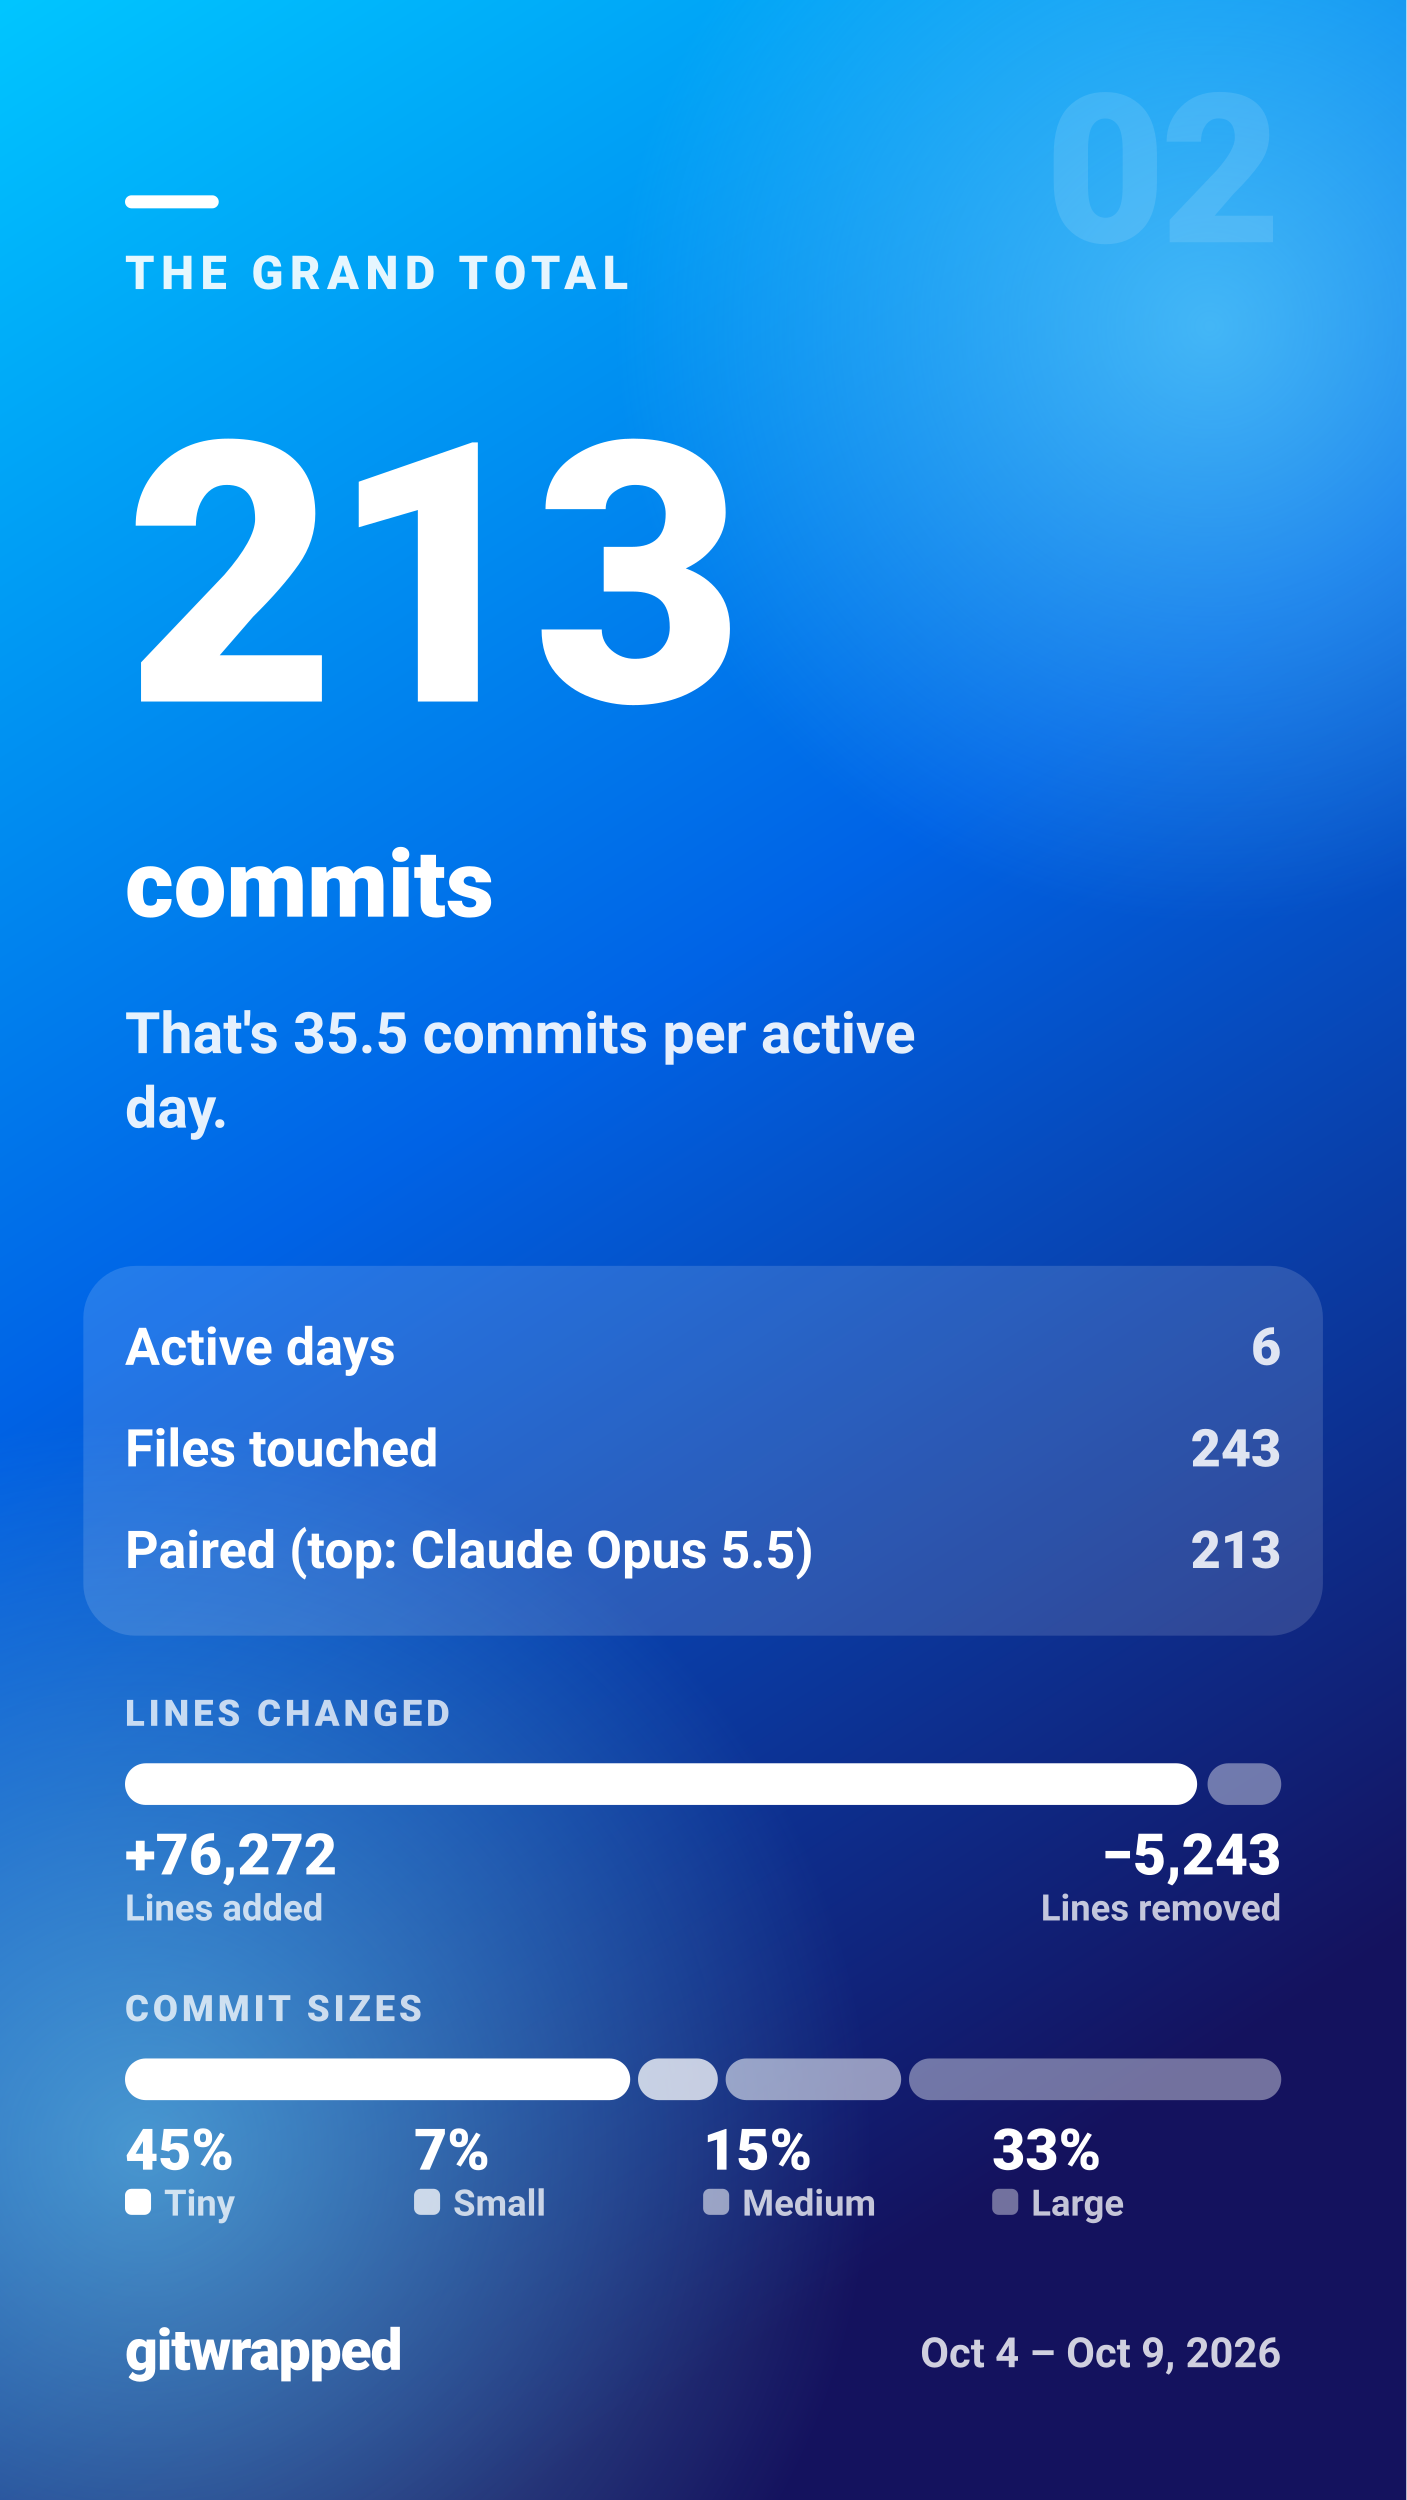
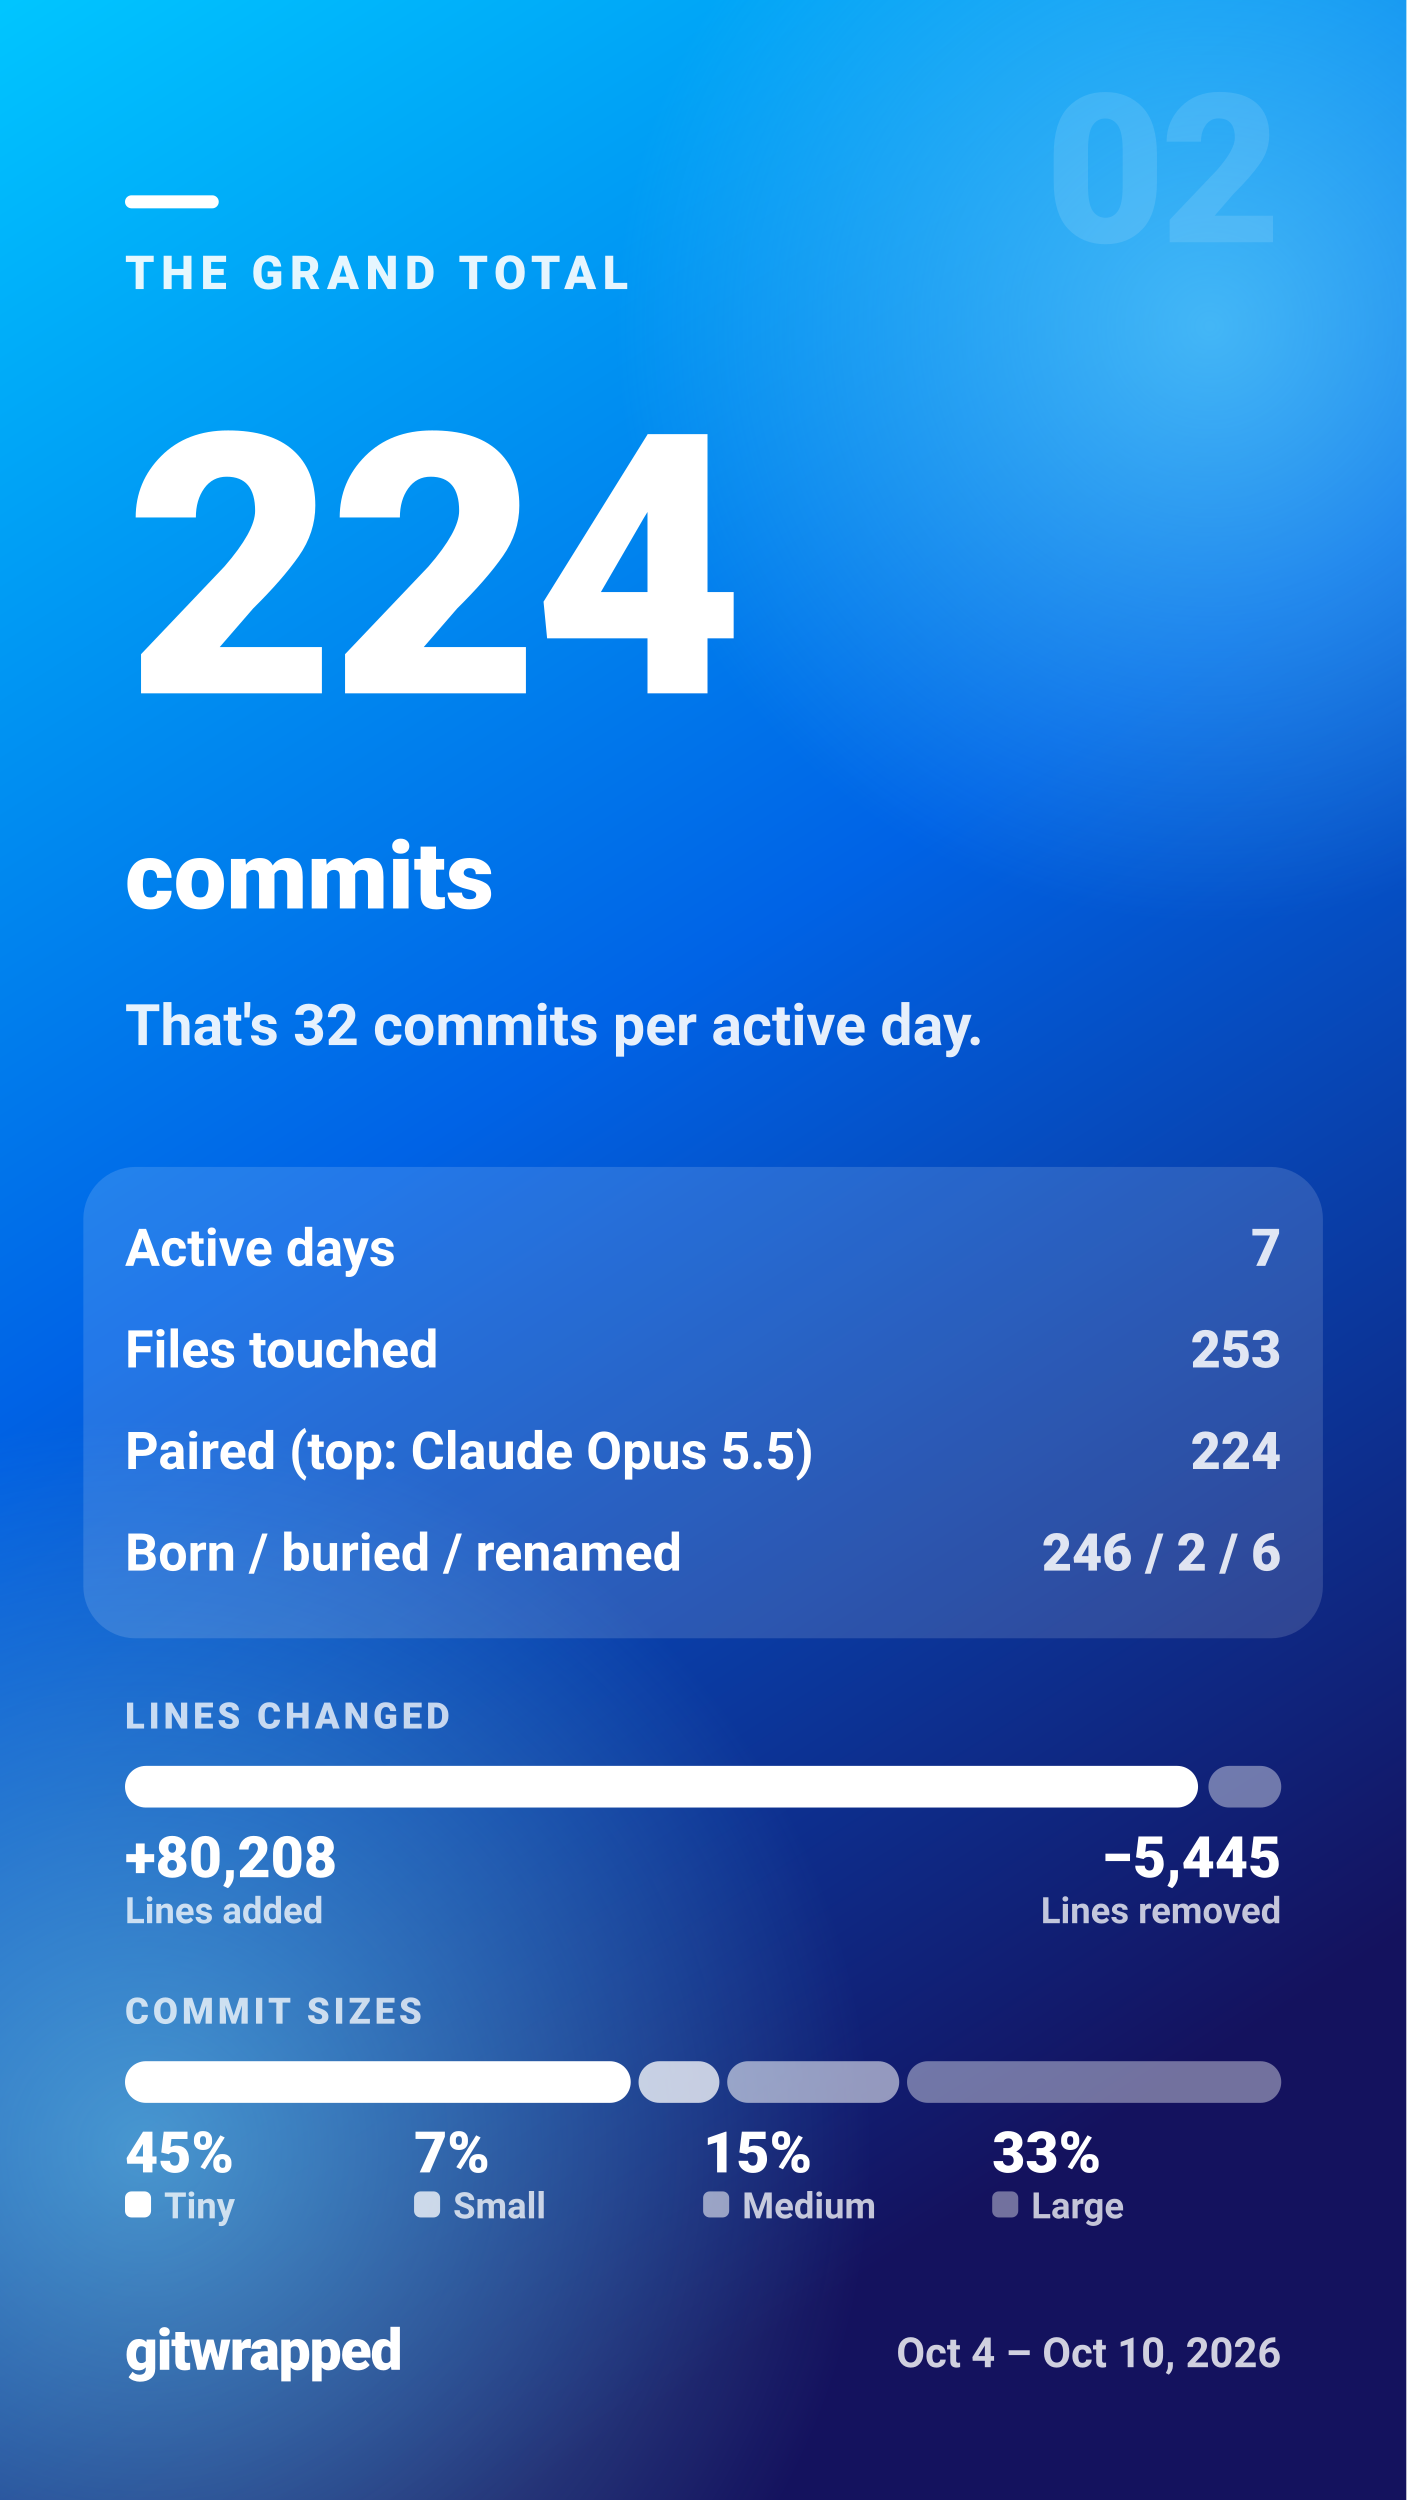
- <svg xmlns="http://www.w3.org/2000/svg" width="1080" height="1920" viewBox="0 0 1080 1920" role="img" aria-label="THE GRAND TOTAL — 213 — commits">
+ <svg xmlns="http://www.w3.org/2000/svg" width="1080" height="1920" viewBox="0 0 1080 1920" role="img" aria-label="THE GRAND TOTAL — 224 — commits">
  <defs>
    <linearGradient id="gw-totals-bg" x1="0" y1="0" x2="0.35" y2="1">
      <stop offset="0.00" stop-color="#00c6ff" />
      <stop offset="0.50" stop-color="#0063e6" />
      <stop offset="1.00" stop-color="#14125e" />
    </linearGradient>
    <radialGradient id="gw-totals-glow">
      <stop offset="0" stop-color="#7ae8ff" stop-opacity="0.55" />
      <stop offset="1" stop-color="#7ae8ff" stop-opacity="0" />
    </radialGradient>
  </defs>
  <rect width="1080" height="1920" fill="url(#gw-totals-bg)" />
  <circle cx="930" cy="250" r="460" fill="url(#gw-totals-glow)" />
  <circle cx="110" cy="1650" r="560" fill="url(#gw-totals-glow)" />
  <g fill="#ffffff" font-family="system-ui, -apple-system, 'Segoe UI', Roboto, Helvetica, Arial, sans-serif">
    <text x="984" y="186" font-size="160" font-weight="900" fill-opacity="0.12" text-anchor="end" letter-spacing="-4">02</text>
    <rect x="96" y="150" width="72" height="10" rx="5" fill="#ffffff" />
    <text x="96" y="222" font-size="36" font-weight="800" fill-opacity="0.9" letter-spacing="5">THE GRAND TOTAL</text>
-     <text x="96" y="538.8" font-size="280" font-weight="900" letter-spacing="-5.6">213</text>
-     <text x="96" y="704" font-size="72" font-weight="800">commits</text>
-     <text x="96" y="808.8" font-size="44" font-weight="600" fill-opacity="0.9">That's 35.5 commits per active</text>
-     <text x="96" y="866" font-size="44" font-weight="600" fill-opacity="0.9">day.</text>
-     <rect x="64" y="972.2" width="952" height="284" rx="40" fill="#ffffff" fill-opacity="0.14" />
-     <text x="96" y="1048.2" font-size="40" font-weight="700">Active days</text>
-     <text x="984" y="1048.2" font-size="40" font-weight="800" fill-opacity="0.85" text-anchor="end">6</text>
-     <text x="96" y="1126.2" font-size="40" font-weight="700">Files touched</text>
-     <text x="984" y="1126.2" font-size="40" font-weight="800" fill-opacity="0.85" text-anchor="end">243</text>
-     <text x="96" y="1204.2" font-size="40" font-weight="700">Paired (top: Claude Opus 5.5)</text>
-     <text x="984" y="1204.2" font-size="40" font-weight="800" fill-opacity="0.85" text-anchor="end">213</text>
-     <text x="96" y="1325.4" font-size="28" font-weight="800" fill-opacity="0.75" letter-spacing="3">LINES CHANGED</text>
-     <rect x="96" y="1354.2" width="823.4" height="32" rx="16" />
-     <rect x="927.4" y="1354.2" width="56.6" height="32" rx="16" fill-opacity="0.4" />
-     <text x="96" y="1474.9" font-size="28" font-weight="700" fill-opacity="0.75">Lines added</text>
-     <text x="96" y="1439.6" font-size="44" font-weight="900">+76,272</text>
-     <text x="984" y="1474.9" font-size="28" font-weight="700" fill-opacity="0.75" text-anchor="end">Lines removed</text>
-     <text x="984" y="1439.6" font-size="44" font-weight="900" text-anchor="end">−5,243</text>
-     <text x="96" y="1552.2" font-size="28" font-weight="800" fill-opacity="0.75" letter-spacing="3">COMMIT SIZES</text>
-     <rect x="96" y="1580.9" width="388" height="32" rx="16" />
-     <rect x="490" y="1580.9" width="61.3" height="32" rx="16" fill-opacity="0.75" />
-     <rect x="557.3" y="1580.9" width="134.8" height="32" rx="16" fill-opacity="0.55" />
-     <rect x="698.1" y="1580.9" width="285.9" height="32" rx="16" fill-opacity="0.4" />
+     <text x="96" y="532.5" font-size="280" font-weight="900" letter-spacing="-5.6">224</text>
+     <text x="96" y="697.7" font-size="72" font-weight="800">commits</text>
+     <text x="96" y="802.6" font-size="44" font-weight="600" fill-opacity="0.9">That's 32 commits per active day.</text>
+     <rect x="64" y="896.2" width="952" height="362" rx="40" fill="#ffffff" fill-opacity="0.14" />
+     <text x="96" y="972.2" font-size="40" font-weight="700">Active days</text>
+     <text x="984" y="972.2" font-size="40" font-weight="800" fill-opacity="0.85" text-anchor="end">7</text>
+     <text x="96" y="1050.2" font-size="40" font-weight="700">Files touched</text>
+     <text x="984" y="1050.2" font-size="40" font-weight="800" fill-opacity="0.85" text-anchor="end">253</text>
+     <text x="96" y="1128.2" font-size="40" font-weight="700">Paired (top: Claude Opus 5.5)</text>
+     <text x="984" y="1128.2" font-size="40" font-weight="800" fill-opacity="0.85" text-anchor="end">224</text>
+     <text x="96" y="1206.2" font-size="40" font-weight="700">Born / buried / renamed</text>
+     <text x="984" y="1206.2" font-size="40" font-weight="800" fill-opacity="0.85" text-anchor="end">246 / 2 / 6</text>
+     <text x="96" y="1327.5" font-size="28" font-weight="800" fill-opacity="0.75" letter-spacing="3">LINES CHANGED</text>
+     <rect x="96" y="1356.2" width="824.1" height="32" rx="16" />
+     <rect x="928.1" y="1356.2" width="55.9" height="32" rx="16" fill-opacity="0.4" />
+     <text x="96" y="1477" font-size="28" font-weight="700" fill-opacity="0.75">Lines added</text>
+     <text x="96" y="1441.7" font-size="44" font-weight="900">+80,208</text>
+     <text x="984" y="1477" font-size="28" font-weight="700" fill-opacity="0.75" text-anchor="end">Lines removed</text>
+     <text x="984" y="1441.7" font-size="44" font-weight="900" text-anchor="end">−5,445</text>
+     <text x="96" y="1554.2" font-size="28" font-weight="800" fill-opacity="0.75" letter-spacing="3">COMMIT SIZES</text>
+     <rect x="96" y="1583" width="388.4" height="32" rx="16" />
+     <rect x="490.4" y="1583" width="62.1" height="32" rx="16" fill-opacity="0.75" />
+     <rect x="558.5" y="1583" width="132.1" height="32" rx="16" fill-opacity="0.55" />
+     <rect x="696.6" y="1583" width="287.4" height="32" rx="16" fill-opacity="0.4" />
    <g>
-       <text x="96" y="1666.3" font-size="44" font-weight="900">45%</text>
-       <rect x="96" y="1681" width="20" height="20" rx="5" />
-       <text x="126" y="1701.6" font-size="28" font-weight="700" fill-opacity="0.75">Tiny</text>
+       <text x="96" y="1668.4" font-size="44" font-weight="900">45%</text>
+       <rect x="96" y="1683" width="20" height="20" rx="5" />
+       <text x="126" y="1703.7" font-size="28" font-weight="700" fill-opacity="0.75">Tiny</text>
    </g>
    <g>
-       <text x="318" y="1666.3" font-size="44" font-weight="900">7%</text>
-       <rect x="318" y="1681" width="20" height="20" rx="5" fill-opacity="0.75" />
-       <text x="348" y="1701.6" font-size="28" font-weight="700" fill-opacity="0.75">Small</text>
+       <text x="318" y="1668.4" font-size="44" font-weight="900">7%</text>
+       <rect x="318" y="1683" width="20" height="20" rx="5" fill-opacity="0.75" />
+       <text x="348" y="1703.7" font-size="28" font-weight="700" fill-opacity="0.75">Small</text>
    </g>
    <g>
-       <text x="540" y="1666.3" font-size="44" font-weight="900">15%</text>
-       <rect x="540" y="1681" width="20" height="20" rx="5" fill-opacity="0.55" />
-       <text x="570" y="1701.6" font-size="28" font-weight="700" fill-opacity="0.75">Medium</text>
+       <text x="540" y="1668.4" font-size="44" font-weight="900">15%</text>
+       <rect x="540" y="1683" width="20" height="20" rx="5" fill-opacity="0.55" />
+       <text x="570" y="1703.7" font-size="28" font-weight="700" fill-opacity="0.75">Medium</text>
    </g>
    <g>
-       <text x="762" y="1666.3" font-size="44" font-weight="900">33%</text>
-       <rect x="762" y="1681" width="20" height="20" rx="5" fill-opacity="0.4" />
-       <text x="792" y="1701.6" font-size="28" font-weight="700" fill-opacity="0.75">Large</text>
+       <text x="762" y="1668.4" font-size="44" font-weight="900">33%</text>
+       <rect x="762" y="1683" width="20" height="20" rx="5" fill-opacity="0.4" />
+       <text x="792" y="1703.7" font-size="28" font-weight="700" fill-opacity="0.75">Large</text>
    </g>
    <text x="96" y="1820" font-size="44" font-weight="900" letter-spacing="-1">gitwrapped</text>
-     <text x="984" y="1818" font-size="32" font-weight="600" fill-opacity="0.8" text-anchor="end">Oct 4 – Oct 9, 2026</text>
+     <text x="984" y="1818" font-size="32" font-weight="600" fill-opacity="0.8" text-anchor="end">Oct 4 – Oct 10, 2026</text>
  </g>
</svg>
